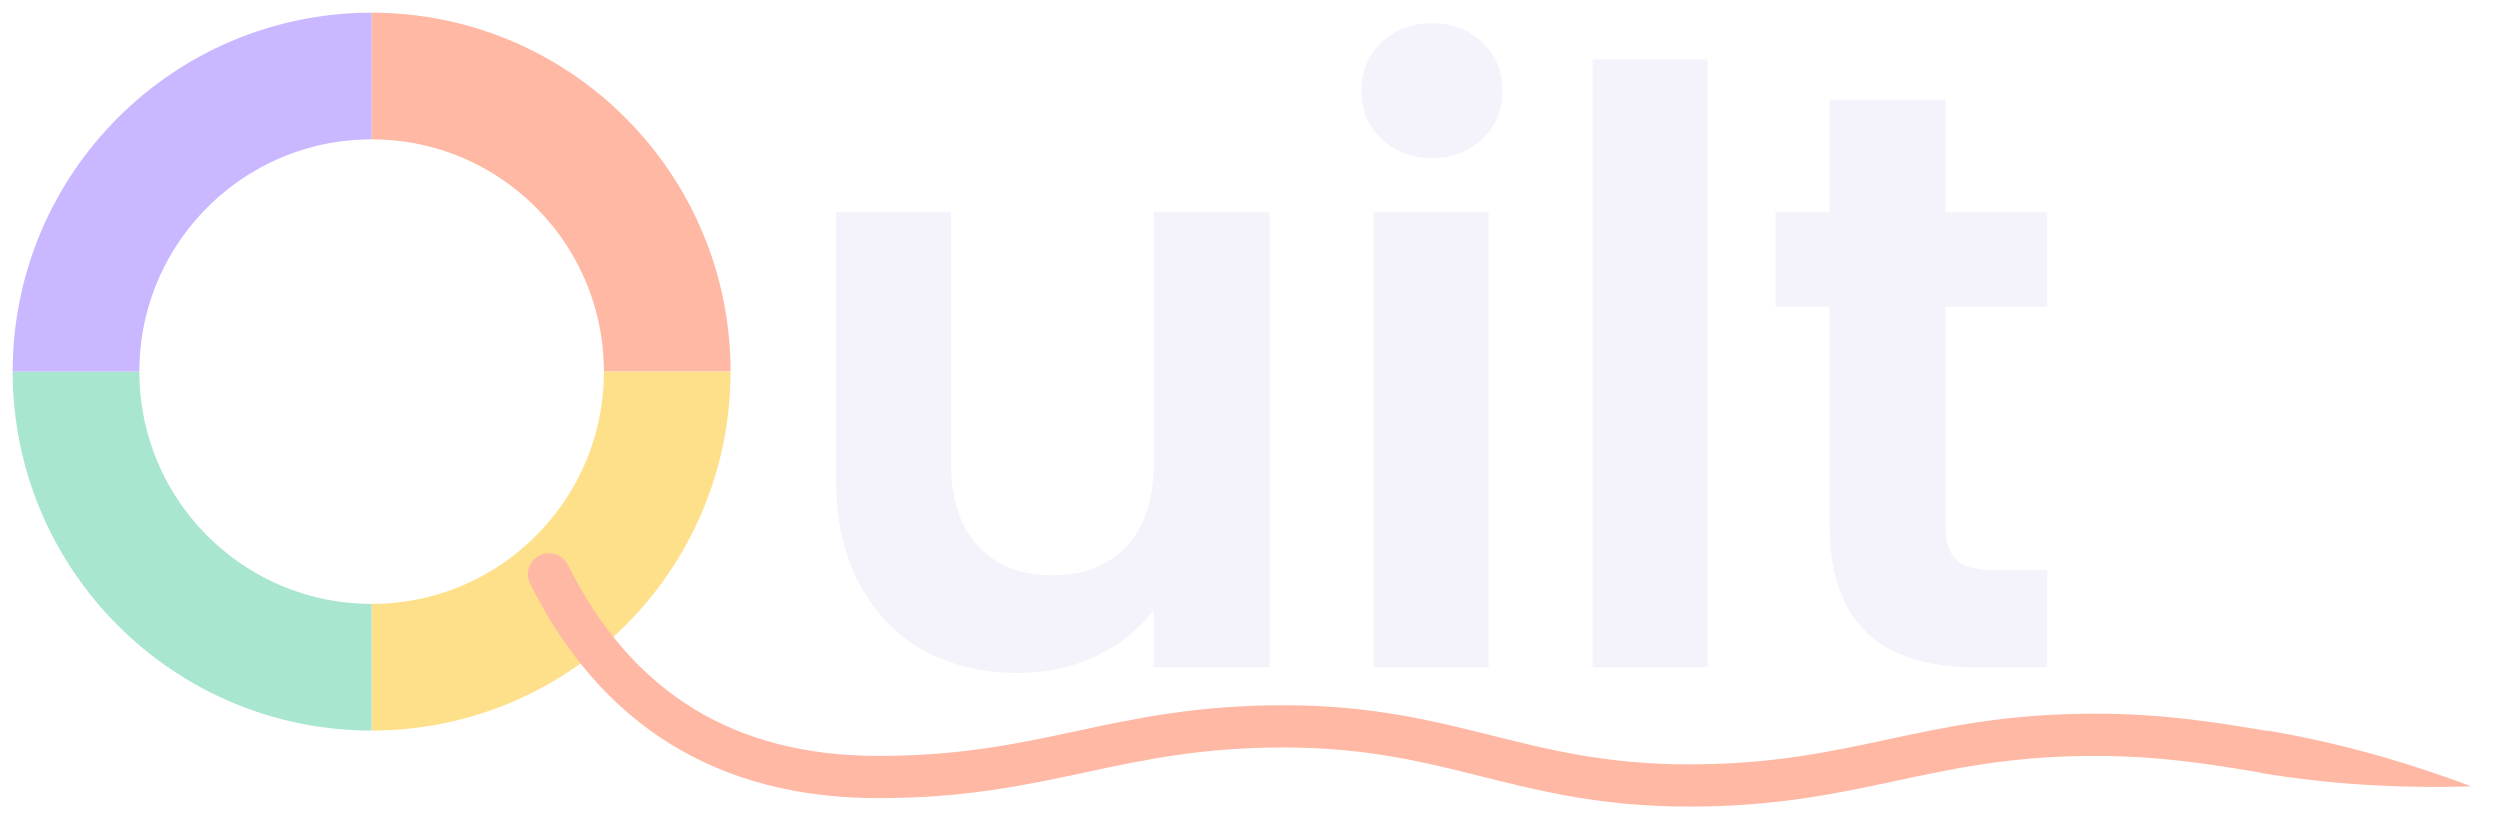
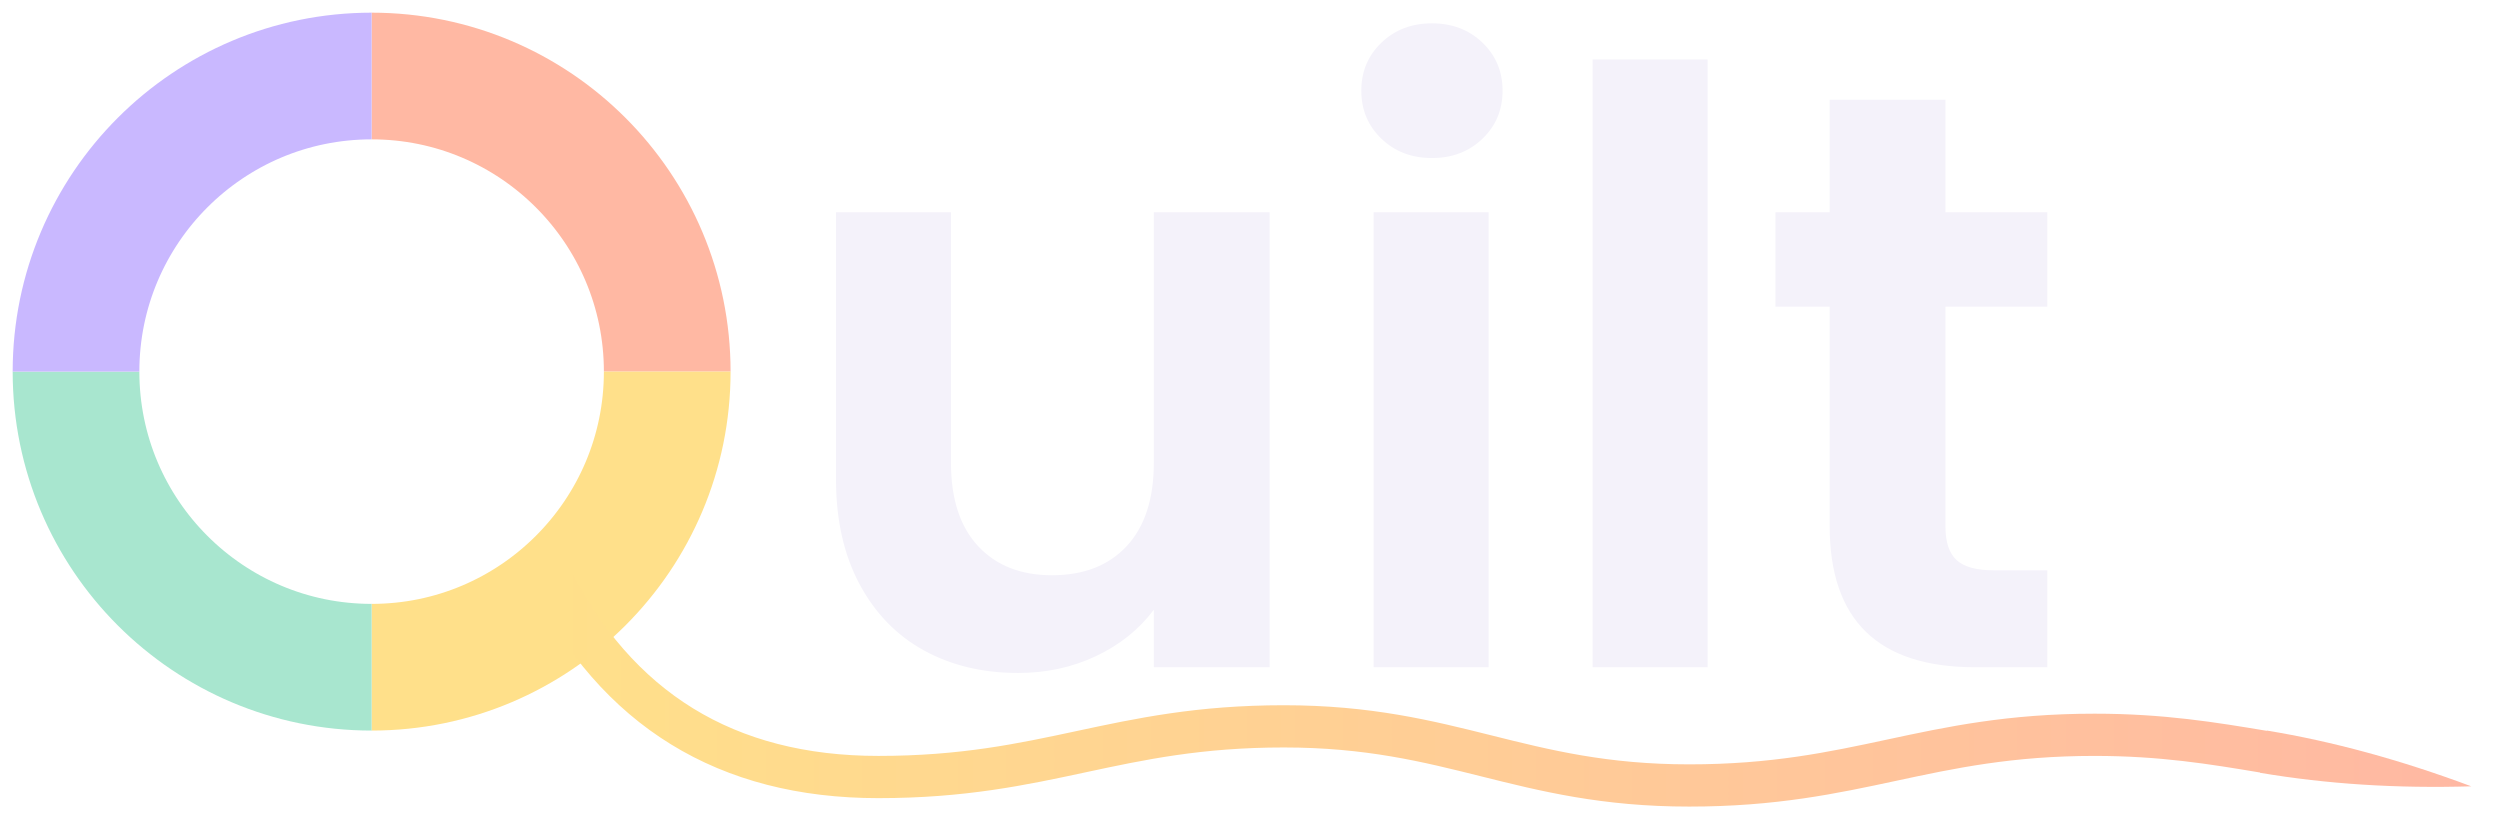
<svg xmlns="http://www.w3.org/2000/svg" viewBox="8 18 296 98" width="296" height="98" role="img">
  <path d="M52.00 27.00A35 35 0 0 1 87.00 62.00" fill="none" stroke="#FFB8A3" stroke-width="15" />
  <path d="M87.00 62.00A35 35 0 0 1 52.00 97.00" fill="none" stroke="#FFE08A" stroke-width="15" />
  <path d="M52.00 97.00A35 35 0 0 1 17.00 62.00" fill="none" stroke="#A8E6CF" stroke-width="15" />
  <path d="M17.00 62.00A35 35 0 0 1 52.00 27.00" fill="none" stroke="#C9B8FF" stroke-width="15" />
-   <path d="M73 86C81 102 94 110 112 110C132 110 140 104 160 104C180 104 188 111 208 111C228 111 236 105 256 105C264 105 270 106 276 107" fill="none" stroke="#FFB8A3" stroke-width="5" stroke-linecap="round" />
-   <path d="M276.4 104.5Q288 106.4 300.6 111.1Q287.4 111.5 275.6 109.5Z" fill="#FFB8A3" />
+   <defs>
+     <linearGradient id="fade" gradientUnits="userSpaceOnUse" x1="73" y1="0" x2="301" y2="0">
+       <stop offset="0" stop-color="#FFE08A" />
+       <stop offset="1" stop-color="#FFB8A3" />
+     </linearGradient>
+   </defs>
+   <path d="M73 86C81 102 94 110 112 110C132 110 140 104 160 104C180 104 188 111 208 111C228 111 236 105 256 105C264 105 270 106 276 107" fill="none" stroke="url(#fade)" stroke-width="5" stroke-linecap="round" />
+   <path d="M276.4 104.5Q288 106.4 300.6 111.1Q287.4 111.5 275.6 109.5Z" fill="url(#fade)" />
  <path transform="matrix(.5525 0 0 .5525 26.5 -13.5)" fill="#F4F2FA" d="M238.595 102.496V200.0H213.779V187.68Q209.027 194.016 201.371 197.624Q193.715 201.232 184.739 201.232Q173.299 201.232 164.499 196.392Q155.699 191.552 150.683 182.136Q145.667 172.72 145.667 159.696V102.496H170.307V156.176Q170.307 167.792 176.115 174.04Q181.923 180.288 191.955 180.288Q202.163 180.288 207.971 174.04Q213.779 167.792 213.779 156.176V102.496ZM258.243 76.448Q258.243 70.288 262.555 66.152Q266.867 62.016 273.379 62.016Q279.891 62.016 284.203 66.152Q288.515 70.288 288.515 76.448Q288.515 82.608 284.203 86.744Q279.891 90.88 273.379 90.88Q266.867 90.88 262.555 86.744Q258.243 82.608 258.243 76.448ZM285.523 102.496V200.0H260.883V102.496ZM332.451 69.76V200.0H307.811V69.76ZM383.427 122.736V169.904Q383.427 174.832 385.803 177.032Q388.179 179.232 393.811 179.232H405.251V200.0H389.763Q358.611 200.0 358.611 169.728V122.736H346.995V102.496H358.611V78.384H383.427V102.496H405.251V122.736Z" />
</svg>
